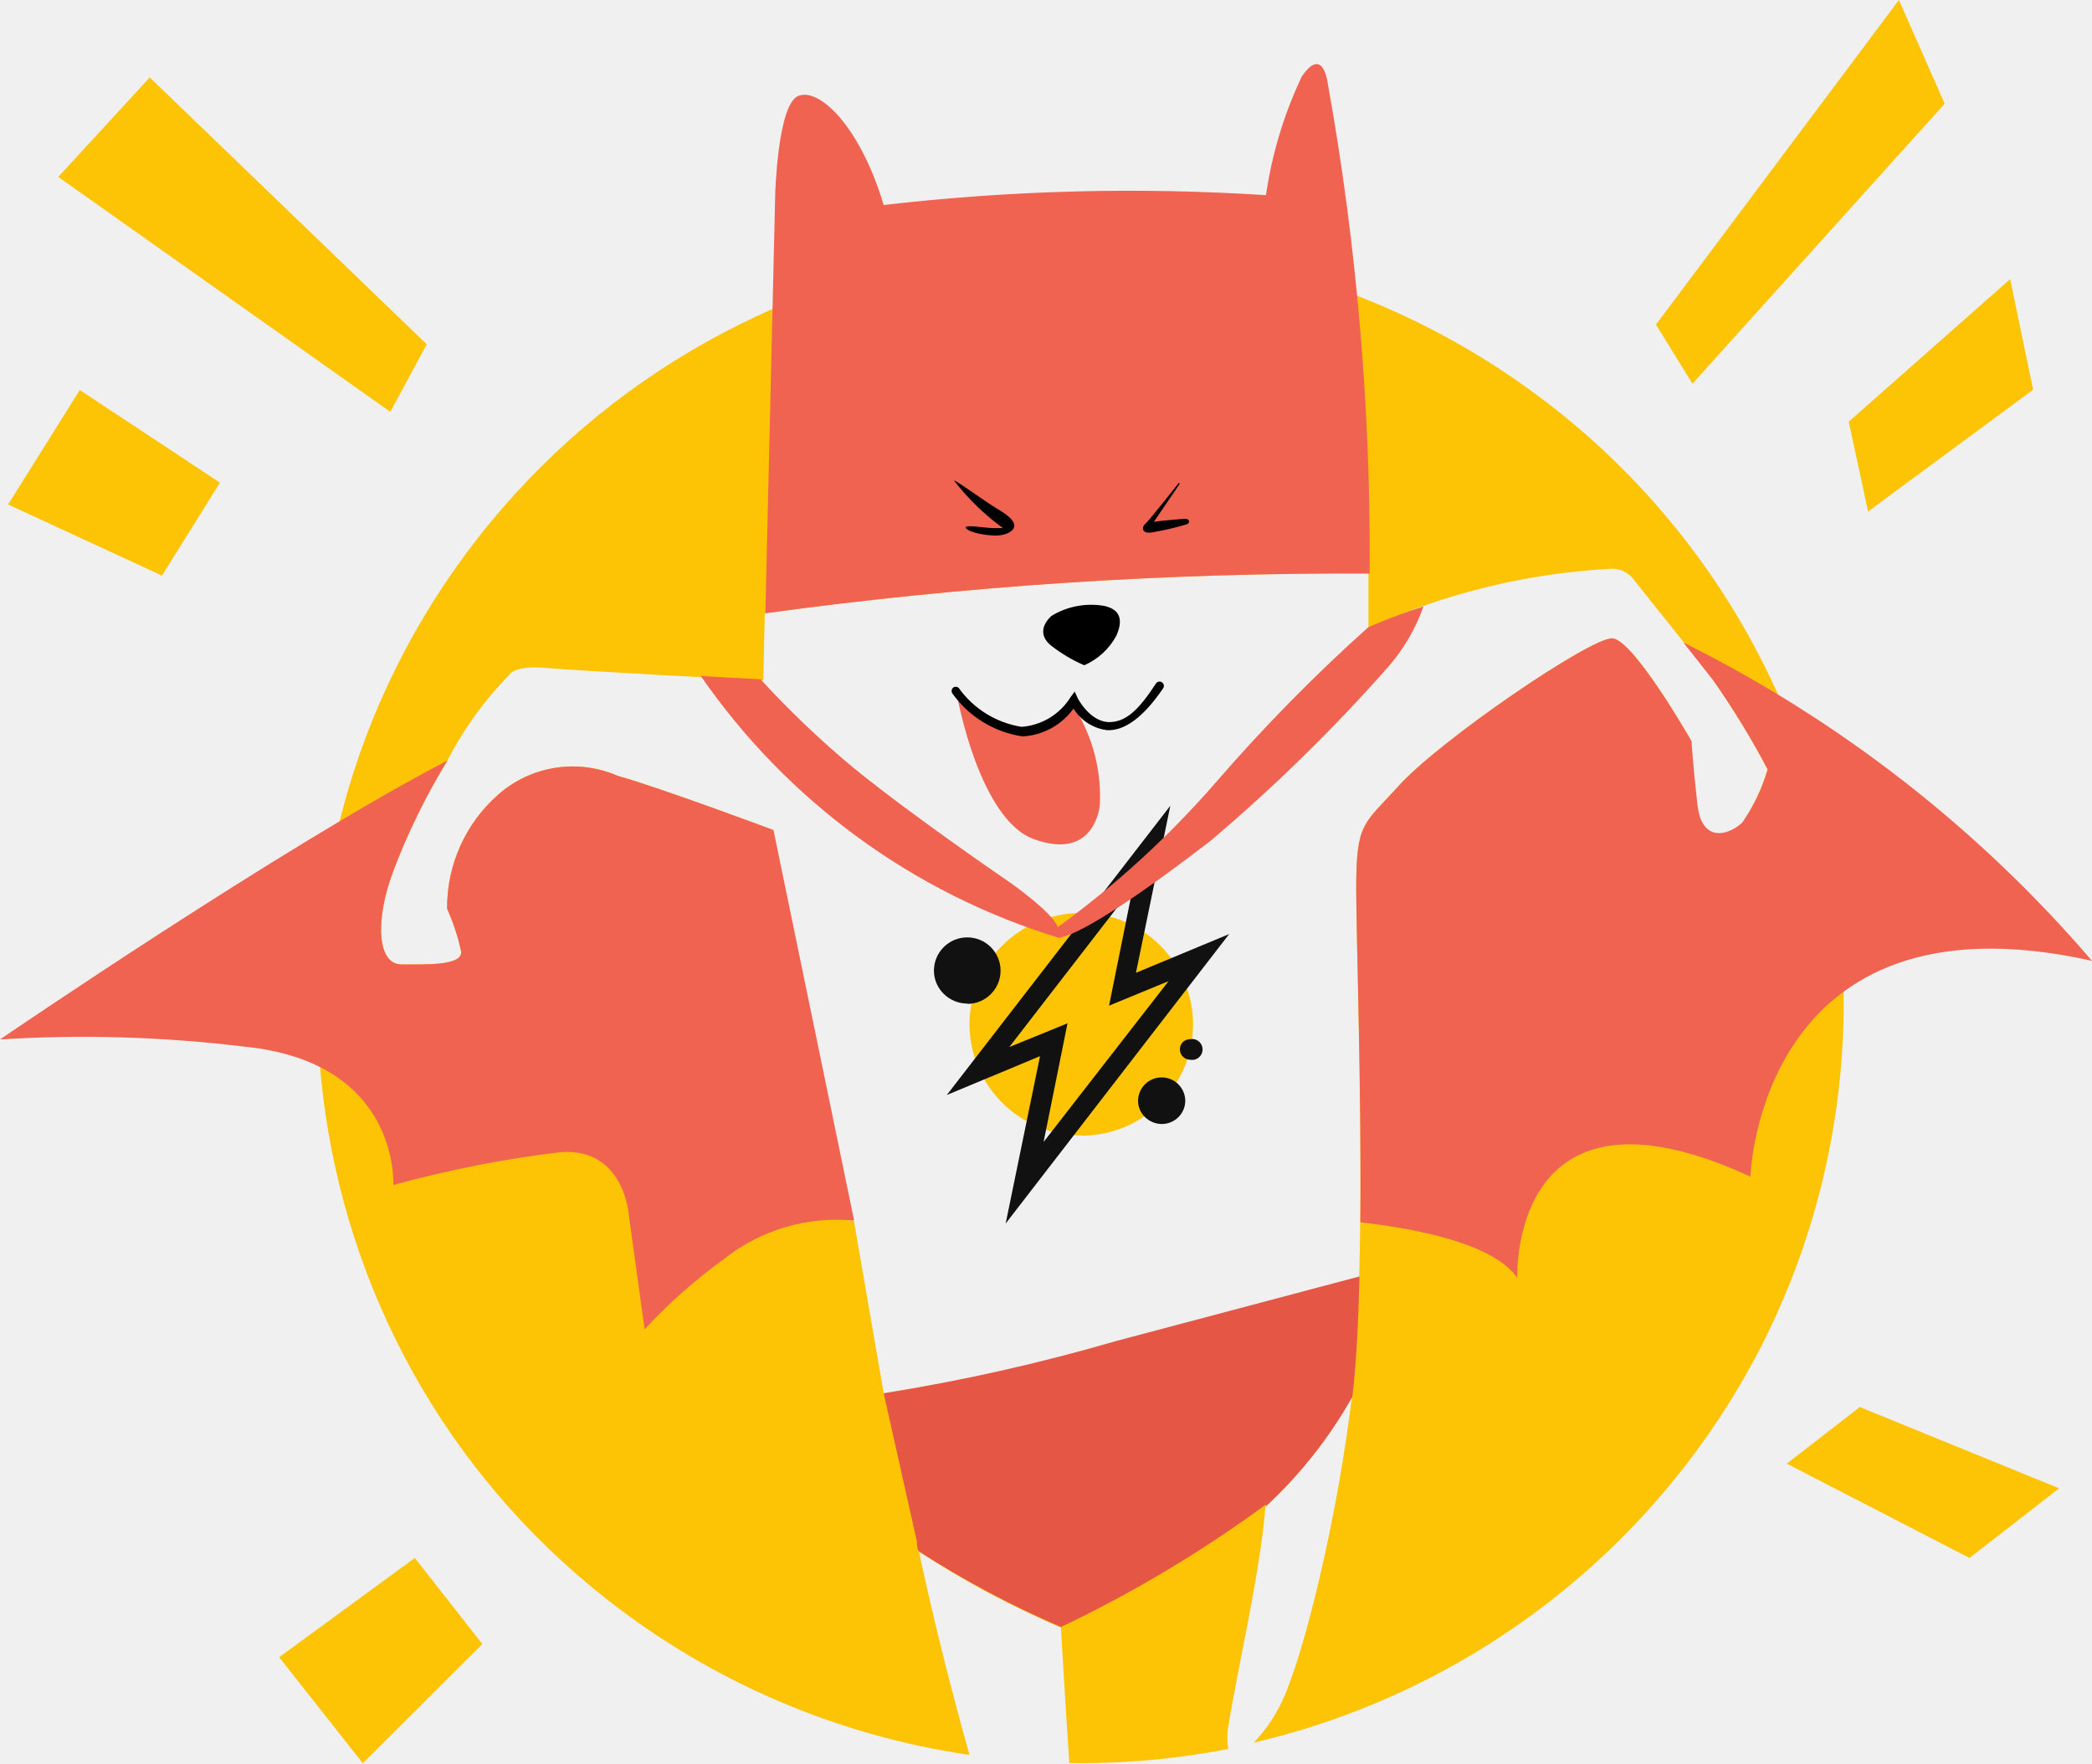
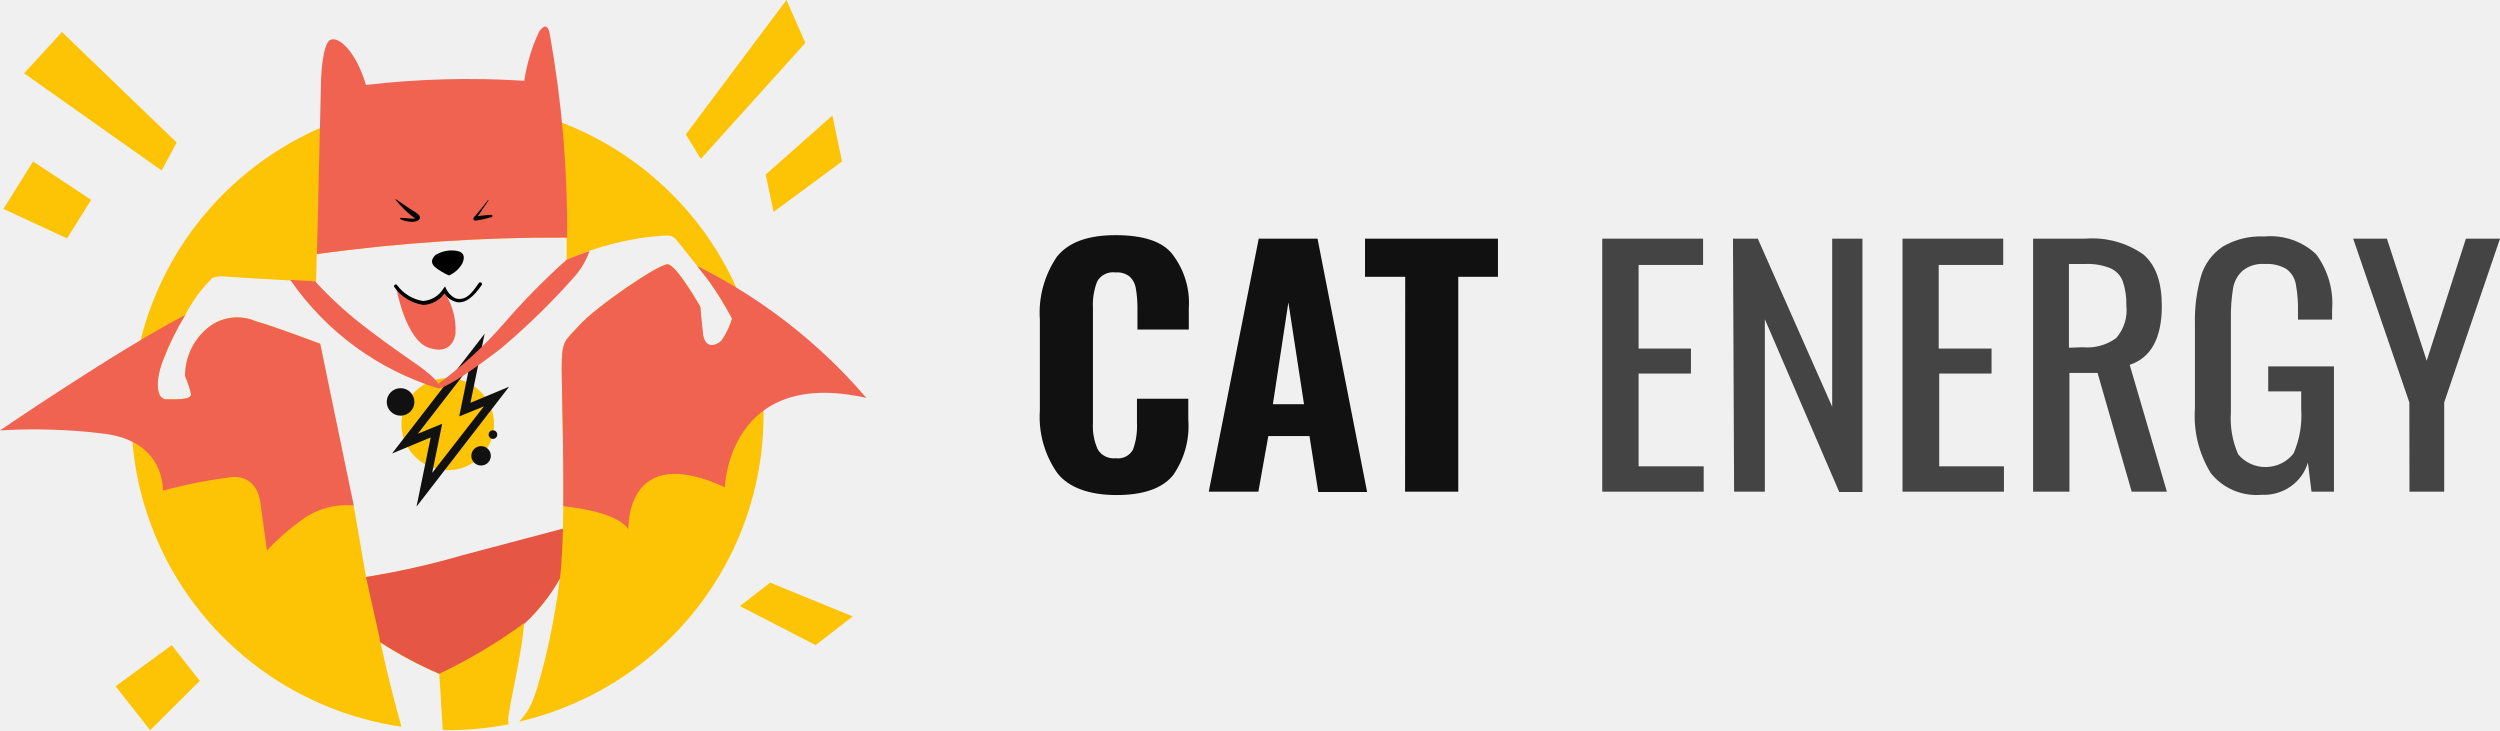
- <svg xmlns="http://www.w3.org/2000/svg" viewBox="0 0 70 59" fill="none">
-   <path d="M59.74 23.8a25.42 25.42 0 0 0-8.03-10.37 25.63 25.63 0 0 0-35.72 4.57 25.33 25.33 0 0 0 4.35 35.54 25.63 25.63 0 0 0 12.1 5.18c-.58-2.07-1.17-4.36-1.69-6.8 1.5.98 3.1 1.83 4.75 2.54 0 0 .12 2.14.28 4.53 1.78.03 3.56-.13 5.32-.47a2.1 2.1 0 0 1 0-.75c.29-1.85 1.08-5.2 1.24-7.35a15.1 15.1 0 0 0 2.9-3.68l-.06.44c-.55 4.22-1.7 8.74-2.4 9.98-.22.42-.5.8-.83 1.15a25.65 25.65 0 0 0 16.93-13.16 25.32 25.32 0 0 0 .86-21.34Zm-1.46 3.77c-.44.42-1.35.71-1.5-.58-.15-1.29-.19-2.2-.19-2.2s-1.93-3.4-2.64-3.43c-.72-.04-5.82 3.44-7.17 4.96-1.16 1.28-1.4 1.19-1.4 3.44 0 1.7.23 8.1.1 13l-8.13 2.15c-2.55.73-5.15 1.3-7.78 1.71l-1-5.78h-.14l-2.56-13.07s-3.8-1.42-5.2-1.81a3.77 3.77 0 0 0-3.99.62 5.03 5.03 0 0 0-1.72 3.82c.2.46.37.95.47 1.44.05.48-1.2.43-2 .43-.79 0-.9-1.43-.28-3.1a22.1 22.1 0 0 1 1.82-3.72 11.78 11.78 0 0 1 2.06-2.86s.14-.34 1.25-.24c1.1.1 7.26.42 7.26.42l.05-2.25c6.7-.92 13.44-1.36 20.2-1.33v1.82a22.58 22.58 0 0 1 8.12-1.98.91.91 0 0 1 .77.38c.33.43 2.4 2.98 2.64 3.34a27.6 27.6 0 0 1 1.82 2.98 6.17 6.17 0 0 1-.86 1.83Z" fill="#FDC305" />
-   <path d="m56.33 21.5 1 1.27a27.6 27.6 0 0 1 1.82 2.98 6.17 6.17 0 0 1-.85 1.77c-.44.42-1.35.71-1.5-.58-.15-1.29-.2-2.14-.2-2.14s-1.94-3.4-2.65-3.44c-.72-.04-5.82 3.44-7.17 4.96-1.16 1.28-1.4 1.19-1.4 3.44 0 1.49.18 6.6.14 11.14 1.8.2 4.46.7 5.25 1.86 0 0-.29-7.12 7.8-3.39 0 0 .28-9.71 11.43-7.22a43.58 43.58 0 0 0-13.67-10.65Zm-10.5-2.3c.04-5.5-.43-11-1.4-16.4 0 0-.15-1.3-.87-.24-.6 1.26-1 2.6-1.2 3.97a71.13 71.13 0 0 0-12.79.33c-.82-2.72-2.21-3.96-2.88-3.64-.67.33-.75 3.26-.75 3.26l-.33 14.04c6.7-.92 13.45-1.36 20.22-1.33Z" fill="#F06351" />
-   <path d="M45.25 46.74c.13-1.06.2-2.47.24-4.03l-8.14 2.16a64.15 64.15 0 0 1-7.78 1.75l1.11 4.96c0 .11 0 .22.07.33 1.5.97 3.1 1.82 4.75 2.53a42.36 42.36 0 0 0 6.86-4.1v.06a15.11 15.11 0 0 0 2.89-3.66Z" fill="#E55645" />
-   <path d="M31.93 16.09c-.05-.1 1 .67 1.4.91.41.24.61.42.61.59 0 .17-.26.33-.62.33s-.91-.11-1-.25c-.07-.14.6 0 .94 0h.3a8.04 8.04 0 0 1-1.63-1.58Zm7.48.11s-1 1.27-1.09 1.33c-.09.06-.17.33.2.29.4-.07.81-.16 1.2-.28.12-.06.08-.2-.11-.18-.19.02-.68.05-1 .1l.85-1.25s.03-.12-.05-.01Zm-3.13 6.06c.46-.2.84-.55 1.08-1 .28-.65 0-.9-.43-.99-.6-.1-1.23.02-1.75.34-.39.37-.34.73 0 1 .34.26.7.48 1.1.65Z" fill="#000" />
-   <path d="M35.92 23.5c-.12.23-.27.44-.46.6-.29.23-.63.36-1 .38-.55.05-1.1-.1-1.54-.44a2 2 0 0 1-.52-.44 1 1 0 0 0-.36-.25s.74 4.08 2.56 4.73c1.82.66 2.16-.75 2.2-1.13a5.56 5.56 0 0 0-.81-3.21c0-.3-.02-.1-.07-.23Z" fill="#F06351" />
-   <path d="M34.22 24.64a3.5 3.5 0 0 1-2.34-1.42.15.15 0 0 1 0-.2.14.14 0 0 1 .1-.04.14.14 0 0 1 .1.04 3.2 3.2 0 0 0 2.1 1.3 2.11 2.11 0 0 0 1.64-.99l.14-.19.1.22s.38.75 1 .8c.61.03 1.05-.42 1.62-1.29a.14.14 0 0 1 .24.16c-.66.97-1.3 1.44-1.89 1.4a1.55 1.55 0 0 1-1.11-.72 2.25 2.25 0 0 1-1.7.93Z" fill="#000" />
-   <path d="M36.18 38a3.73 3.73 0 0 0 3.74-3.73 3.73 3.73 0 0 0-3.74-3.72 3.73 3.73 0 0 0-3.74 3.72 3.73 3.73 0 0 0 3.74 3.72Z" fill="#FDC305" />
-   <path d="m41.14 31.25-3.13 1.3 1.15-5.59-7.48 9.68 3.12-1.3-1.15 5.6 7.49-9.7Zm-7.38 3.8 4.15-5.37-.8 3.97 1.99-.82-4.18 5.38.8-3.97-1.96.8Zm-1.39-1.46c.61 0 1.11-.5 1.11-1.11a1.11 1.11 0 1 0-2.23 0c0 .6.5 1.1 1.12 1.1Zm6.5 4.02c.44 0 .79-.35.79-.78a.79.79 0 0 0-.79-.78.79.79 0 0 0-.79.78c0 .43.36.78.8.78Zm.96-2.15a.35.35 0 1 0 0-.69c-.2 0-.35.15-.35.34 0 .2.16.35.35.35Z" fill="#111" />
-   <path d="M45.78 20.99a57.14 57.14 0 0 0-5.08 5.17 31.74 31.74 0 0 1-5.3 4.86c-.22-.53-1.63-1.51-1.63-1.51s-3.13-2.13-5.19-3.8a31.74 31.74 0 0 1-3.13-2.98l-2-.11a22.57 22.57 0 0 0 11.98 8.76c.86-.13 3.27-1.85 5.08-3.25a57.36 57.36 0 0 0 5.98-5.86c.5-.59.89-1.26 1.14-1.98-1.14.37-1.85.7-1.85.7Z" fill="#F06351" />
-   <path d="m65.07 3.47-8.44 9.37-1.22-1.98 8.13-10.86 1.53 3.47Zm-2.57 13.65 5.53-4.08-.77-3.7-5.4 4.77.65 3.01Zm-2.72 31.85 6.12 3.16 3-2.33-6.67-2.72-2.45 1.9Zm-57.83-43.05 3.06-3.33 9.27 8.93-1.22 2.26-11.11-7.86Zm5.41 10.23-4.69-3.1-2.4 3.83 5.15 2.38 1.94-3.11Zm6.52 35.98-4.54 3.32 2.8 3.55 4-3.99-2.26-2.88Z" fill="#FDC305" />
-   <path d="M25.87 27.77s-3.8-1.42-5.2-1.81a3.77 3.77 0 0 0-3.99.62 5.03 5.03 0 0 0-1.72 3.82c.2.46.37.95.47 1.44.05.48-1.2.43-2 .43-.79 0-.9-1.43-.28-3.1a22.1 22.1 0 0 1 1.82-3.72c-5.44 2.82-14.97 9.33-14.97 9.33a44.6 44.6 0 0 1 8.17.24c5.24.52 4.99 4.63 4.99 4.63 1.84-.5 3.72-.88 5.62-1.1 2.11-.14 2.26 2.1 2.26 2.1l.53 3.83c.8-.87 1.69-1.65 2.64-2.34a6.07 6.07 0 0 1 4.37-1.3l-2.7-13.07Z" fill="#F06351" />
+ <svg xmlns="http://www.w3.org/2000/svg" width="202" height="59" viewBox="0 0 202 59" fill="none">
+   <g clip-path="url(#clip0_94552_3949)">
+     <path d="M59.743 23.806C58.023 19.709 55.254 16.132 51.71 13.431C48.166 10.729 43.972 8.999 39.545 8.411C35.119 7.823 30.615 8.399 26.483 10.081C22.35 11.763 18.733 14.492 15.992 17.997C13.251 21.502 11.481 25.66 10.86 30.056C10.239 34.453 10.787 38.934 12.451 43.054C14.114 47.175 16.835 50.789 20.342 53.538C23.848 56.287 28.018 58.075 32.436 58.722C31.857 56.649 31.268 54.358 30.75 51.928C32.259 52.901 33.848 53.747 35.499 54.457C35.499 54.457 35.619 56.599 35.778 58.99C37.562 59.021 39.345 58.864 41.096 58.524C41.051 58.275 41.051 58.019 41.096 57.77C41.385 55.915 42.184 52.572 42.343 50.42C43.494 49.35 44.47 48.108 45.237 46.74L45.177 47.176C44.628 51.402 43.481 55.915 42.782 57.165C42.556 57.579 42.278 57.962 41.954 58.306C45.566 57.463 48.95 55.85 51.872 53.578C54.794 51.306 57.184 48.429 58.876 45.147C60.568 41.865 61.522 38.257 61.672 34.572C61.822 30.887 61.164 27.213 59.743 23.806ZM58.277 27.566C57.838 27.992 56.93 28.28 56.78 26.99C56.63 25.701 56.591 24.798 56.591 24.798C56.591 24.798 54.665 21.396 53.947 21.356C53.228 21.317 48.13 24.798 46.783 26.316C45.616 27.596 45.386 27.506 45.386 29.758C45.386 31.454 45.606 37.862 45.486 42.762L37.355 44.915C34.799 45.644 32.2 46.214 29.572 46.621L28.575 40.838H28.435L25.871 27.774C25.871 27.774 22.07 26.346 20.673 25.959C20.017 25.674 19.293 25.581 18.585 25.692C17.878 25.802 17.218 26.112 16.682 26.584C16.135 27.06 15.698 27.647 15.4 28.306C15.102 28.965 14.951 29.68 14.956 30.403C15.167 30.864 15.327 31.346 15.435 31.841C15.485 32.317 14.238 32.267 13.439 32.267C12.641 32.267 12.521 30.839 13.15 29.163C13.64 27.874 14.248 26.632 14.966 25.453C15.506 24.4 16.202 23.433 17.031 22.586C17.031 22.586 17.171 22.249 18.278 22.348C19.386 22.447 25.542 22.775 25.542 22.775L25.591 20.523C32.283 19.605 39.031 19.16 45.785 19.194C45.785 19.799 45.785 20.404 45.785 21.009C48.344 19.848 51.099 19.175 53.907 19.025C54.057 19.021 54.206 19.055 54.34 19.122C54.474 19.19 54.589 19.289 54.675 19.412C55.014 19.839 57.08 22.388 57.319 22.755C57.99 23.708 58.599 24.702 59.145 25.731C58.958 26.382 58.665 26.999 58.277 27.556V27.566Z" fill="#FDC305" />
+     <path d="M56.331 21.495C56.8 22.09 57.209 22.616 57.329 22.775C58 23.728 58.609 24.721 59.155 25.75C58.965 26.381 58.675 26.977 58.297 27.516C57.858 27.943 56.95 28.23 56.8 26.941C56.651 25.651 56.591 24.798 56.591 24.798C56.591 24.798 54.665 21.396 53.947 21.356C53.228 21.317 48.13 24.798 46.783 26.316C45.616 27.596 45.386 27.506 45.386 29.758C45.386 31.246 45.556 36.354 45.516 40.897C47.322 41.096 49.976 41.592 50.774 42.762C50.774 42.762 50.485 35.64 58.566 39.37C58.566 39.37 58.846 29.659 70 32.148C66.208 27.722 61.56 24.099 56.331 21.495Z" fill="#F06351" />
+     <path d="M45.825 19.194C45.866 13.697 45.398 8.209 44.428 2.797C44.428 2.797 44.279 1.508 43.56 2.559C42.968 3.816 42.564 5.153 42.363 6.527C38.098 6.255 33.817 6.368 29.572 6.864C28.754 4.136 27.358 2.896 26.689 3.224C26.02 3.551 25.941 6.477 25.941 6.477L25.611 20.523C32.309 19.604 39.064 19.159 45.825 19.194Z" fill="#F06351" />
+     <path d="M45.246 46.74C45.376 45.678 45.445 44.27 45.485 42.712L37.354 44.865C34.8 45.611 32.201 46.197 29.572 46.621L30.68 51.58C30.68 51.69 30.68 51.799 30.75 51.908C32.259 52.881 33.847 53.727 35.498 54.437C37.912 53.29 40.21 51.919 42.362 50.34V50.4C43.508 49.335 44.48 48.1 45.246 46.74Z" fill="#E55645" />
+     <path d="M31.927 16.089C31.877 15.99 32.925 16.764 33.334 17.002C33.743 17.24 33.942 17.418 33.942 17.587C33.942 17.756 33.683 17.924 33.324 17.924C32.965 17.924 32.406 17.805 32.326 17.666C32.246 17.527 32.925 17.666 33.264 17.666H33.553C32.939 17.22 32.392 16.689 31.927 16.089Z" fill="black" />
+     <path d="M39.41 16.198C39.41 16.198 38.412 17.468 38.322 17.527C38.233 17.587 38.153 17.865 38.512 17.815C38.924 17.754 39.331 17.661 39.729 17.537C39.839 17.478 39.799 17.339 39.609 17.359C39.42 17.379 38.931 17.408 38.612 17.468L39.46 16.208C39.46 16.208 39.49 16.089 39.41 16.198Z" fill="black" />
+     <path d="M36.277 22.259C36.739 22.056 37.122 21.708 37.364 21.267C37.644 20.612 37.364 20.364 36.925 20.275C36.322 20.166 35.698 20.286 35.18 20.612C34.791 20.979 34.84 21.336 35.18 21.604C35.517 21.867 35.885 22.087 36.277 22.259Z" fill="black" />
+     <path d="M35.918 23.509C35.803 23.734 35.648 23.936 35.459 24.104C35.175 24.331 34.825 24.463 34.461 24.481C33.912 24.534 33.363 24.378 32.925 24.044C32.724 23.927 32.545 23.776 32.396 23.598C32.296 23.49 32.173 23.405 32.037 23.35C32.037 23.35 32.785 27.427 34.601 28.081C36.416 28.736 36.756 27.328 36.806 26.951C36.866 25.822 36.581 24.701 35.987 23.737C35.987 23.439 35.968 23.638 35.918 23.509Z" fill="#F06351" />
+     <path d="M34.222 24.64C33.755 24.573 33.306 24.413 32.903 24.169C32.5 23.925 32.151 23.603 31.877 23.221C31.853 23.194 31.839 23.159 31.839 23.122C31.839 23.085 31.853 23.05 31.877 23.023C31.89 23.009 31.906 22.999 31.923 22.992C31.94 22.985 31.958 22.981 31.977 22.981C31.995 22.981 32.014 22.985 32.031 22.992C32.048 22.999 32.064 23.009 32.077 23.023C32.324 23.367 32.637 23.659 32.998 23.882C33.359 24.105 33.762 24.255 34.182 24.322C34.514 24.297 34.836 24.195 35.12 24.022C35.404 23.85 35.644 23.613 35.818 23.33L35.958 23.142L36.057 23.36C36.057 23.36 36.436 24.114 37.055 24.154C37.674 24.193 38.112 23.737 38.681 22.874C38.702 22.842 38.735 22.82 38.773 22.813C38.81 22.805 38.849 22.813 38.881 22.834C38.913 22.855 38.934 22.888 38.942 22.925C38.95 22.962 38.942 23.001 38.921 23.033C38.255 24.005 37.627 24.471 37.035 24.431C36.806 24.401 36.587 24.32 36.394 24.195C36.2 24.07 36.038 23.903 35.918 23.707C35.722 23.978 35.469 24.203 35.175 24.364C34.882 24.525 34.556 24.619 34.222 24.64Z" fill="black" />
+     <path d="M36.177 37.991C38.243 37.991 39.918 36.325 39.918 34.271C39.918 32.217 38.243 30.551 36.177 30.551C34.111 30.551 32.436 32.217 32.436 34.271C32.436 36.325 34.111 37.991 36.177 37.991Z" fill="#FDC305" />
+     <path d="M41.136 31.246L38.013 32.545L39.16 26.961L31.678 36.642L34.8 35.343L33.653 40.937L41.136 31.246ZM33.763 35.045L37.913 29.679L37.105 33.646L39.1 32.833L34.92 38.209L35.728 34.241L33.763 35.045Z" fill="#111111" />
+     <path d="M32.366 33.587C32.983 33.587 33.483 33.089 33.483 32.476C33.483 31.862 32.983 31.365 32.366 31.365C31.749 31.365 31.248 31.862 31.248 32.476C31.248 33.089 31.749 33.587 32.366 33.587Z" fill="#111111" />
+     <path d="M38.871 37.614C39.306 37.614 39.659 37.263 39.659 36.83C39.659 36.398 39.306 36.047 38.871 36.047C38.436 36.047 38.083 36.398 38.083 36.83C38.083 37.263 38.436 37.614 38.871 37.614Z" fill="#111111" />
+     <path d="M39.829 35.462C40.022 35.462 40.178 35.306 40.178 35.114C40.178 34.923 40.022 34.767 39.829 34.767C39.636 34.767 39.48 34.923 39.48 35.114C39.48 35.306 39.636 35.462 39.829 35.462Z" fill="#111111" />
+     <path d="M45.775 20.989C43.974 22.603 42.278 24.329 40.697 26.157C39.122 27.972 37.344 29.602 35.399 31.018C35.179 30.492 33.773 29.51 33.773 29.51C33.773 29.51 30.64 27.377 28.585 25.701C27.474 24.781 26.427 23.787 25.452 22.725L23.456 22.616C26.337 26.799 30.557 29.89 35.429 31.385C36.287 31.246 38.701 29.53 40.507 28.131C42.644 26.325 44.645 24.365 46.494 22.269C46.991 21.682 47.376 21.009 47.631 20.285C46.494 20.662 45.775 20.989 45.775 20.989Z" fill="#F06351" />
+     <path d="M65.071 3.472L56.63 12.836L55.413 10.862L63.544 0L65.071 3.472Z" fill="#FDC305" />
+     <path d="M62.507 17.121L68.034 13.044L67.256 9.334L61.868 14.105L62.507 17.121Z" fill="#FDC305" />
+     <path d="M59.783 48.972L65.899 52.126L68.902 49.805L62.228 47.077L59.783 48.972Z" fill="#FDC305" />
+     <path d="M1.945 5.922L5.008 2.589L14.277 11.516L13.059 13.778L1.945 5.922Z" fill="#FDC305" />
+     <path d="M7.363 16.149L2.674 13.044L0.279 16.883L5.417 19.263L7.363 16.149Z" fill="#FDC305" />
+     <path d="M13.878 52.126L9.339 55.449L12.132 59L16.143 55.012L13.878 52.126Z" fill="#FDC305" />
+     <path d="M25.871 27.774C25.871 27.774 22.07 26.346 20.673 25.959C20.017 25.674 19.293 25.581 18.585 25.692C17.878 25.802 17.218 26.112 16.682 26.584C16.135 27.06 15.698 27.647 15.4 28.306C15.102 28.965 14.951 29.68 14.956 30.403C15.167 30.864 15.327 31.346 15.435 31.841C15.485 32.317 14.237 32.267 13.439 32.267C12.641 32.267 12.521 30.839 13.15 29.163C13.64 27.874 14.248 26.632 14.966 25.453C9.528 28.27 0 34.777 0 34.777C2.725 34.614 5.46 34.693 8.171 35.015C13.409 35.541 13.16 39.647 13.16 39.647C15.002 39.142 16.88 38.775 18.777 38.546C20.892 38.407 21.042 40.649 21.042 40.649L21.571 44.478C22.374 43.614 23.259 42.831 24.215 42.137C25.446 41.157 27.015 40.694 28.585 40.848L25.871 27.774Z" fill="#F06351" />
+     <path d="M85.424 38.216C84.391 36.728 83.898 34.947 84.021 33.156V25.844C83.891 24.039 84.377 22.244 85.403 20.735C86.332 19.572 87.918 18.994 90.163 19C92.407 19.007 93.927 19.517 94.722 20.531C95.691 21.787 96.164 23.341 96.055 24.908V26.624H91.906V24.762C91.901 24.272 91.857 23.783 91.776 23.299C91.726 22.949 91.561 22.625 91.305 22.373C91.147 22.242 90.964 22.142 90.766 22.08C90.569 22.018 90.36 21.995 90.153 22.013C89.856 21.969 89.552 22.016 89.283 22.147C89.014 22.278 88.793 22.486 88.65 22.744C88.386 23.428 88.27 24.159 88.309 24.889V34.17C88.263 34.905 88.397 35.64 88.7 36.315C88.845 36.558 89.059 36.755 89.317 36.882C89.575 37.008 89.866 37.059 90.153 37.026C90.435 37.065 90.722 37.016 90.974 36.887C91.226 36.757 91.43 36.554 91.556 36.305C91.798 35.619 91.903 34.894 91.866 34.17V32.22H96.014V33.907C96.137 35.497 95.702 37.081 94.782 38.401C93.9 39.474 92.377 40 90.213 40C88.049 40 86.355 39.415 85.424 38.216Z" fill="#111111" />
+     <path d="M101.706 19.283H106.456L110.464 39.756H106.516L105.805 35.233H102.478L101.676 39.727H97.668L101.706 19.283ZM105.364 32.659L104.101 24.43L102.849 32.659H105.364Z" fill="#111111" />
+     <path d="M113.541 22.364H110.294V19.283H121.035V22.364H117.829V39.727H113.53L113.541 22.364Z" fill="#111111" />
+     <path d="M129.463 19.283H137.609V21.408H132.399V28.164H136.627V30.183H132.399V37.68H137.659V39.727H129.463V19.283Z" fill="#444444" />
+     <path d="M140.025 19.283H142.029L148.041 32.864V19.283H150.485V39.756H148.612L142.6 25.795V39.727H140.115L140.025 19.283Z" fill="#444444" />
+     <path d="M153.722 19.283H161.859V21.408H156.648V28.164H160.917V30.183H156.688V37.68H161.919V39.727H153.722V19.283Z" fill="#444444" />
+     <path d="M164.274 19.283H168.502C170.169 19.152 171.828 19.605 173.182 20.56C174.184 21.408 174.675 22.793 174.675 24.713C174.675 27.313 173.81 28.902 172.079 29.48L175.085 39.727H172.24L169.484 30.134H167.21V39.727H164.274V19.283ZM168.282 28.057C169.247 28.148 170.212 27.884 170.987 27.316C171.302 26.954 171.537 26.532 171.679 26.078C171.82 25.623 171.864 25.146 171.809 24.674C171.829 24.013 171.731 23.353 171.518 22.724C171.432 22.492 171.299 22.28 171.127 22.099C170.955 21.918 170.747 21.773 170.516 21.671C169.866 21.412 169.164 21.295 168.462 21.33H167.17V28.096L168.282 28.057Z" fill="#444444" />
+     <path d="M178.623 38.216C177.665 36.643 177.221 34.824 177.35 33V26.175C177.316 24.858 177.485 23.544 177.851 22.276C178.141 21.322 178.756 20.494 179.595 19.926C180.608 19.332 181.781 19.047 182.962 19.107C183.726 19.037 184.496 19.129 185.22 19.378C185.943 19.628 186.602 20.027 187.15 20.55C188.111 21.86 188.566 23.459 188.432 25.064V25.825H185.677V25.191C185.696 24.433 185.635 23.675 185.497 22.929C185.405 22.451 185.134 22.023 184.735 21.73C184.215 21.431 183.614 21.292 183.012 21.33C182.357 21.276 181.707 21.471 181.198 21.876C180.783 22.26 180.511 22.768 180.427 23.319C180.3 24.122 180.243 24.934 180.256 25.747V33.341C180.177 34.495 180.379 35.651 180.847 36.715C181.119 37.041 181.464 37.304 181.856 37.481C182.248 37.658 182.677 37.746 183.109 37.737C183.541 37.729 183.966 37.625 184.35 37.432C184.734 37.24 185.068 36.964 185.326 36.627C185.809 35.502 186.018 34.284 185.938 33.068V31.625H183.272V29.607H188.583V39.727H186.769L186.479 37.377C186.249 38.158 185.755 38.84 185.076 39.313C184.398 39.785 183.575 40.021 182.741 39.98C181.958 40.048 181.169 39.921 180.449 39.613C179.729 39.304 179.101 38.824 178.623 38.216Z" fill="#444444" />
+     <path d="M194.675 32.513L190.136 19.283H192.862L196.078 29.149L199.245 19.283H202L197.491 32.513V39.727H194.685L194.675 32.513Z" fill="#444444" />
+   </g>
+   <defs>
+     <clipPath id="clip0_94552_3949">
+       <rect width="202" height="59" fill="white" />
+     </clipPath>
+   </defs>
</svg>
